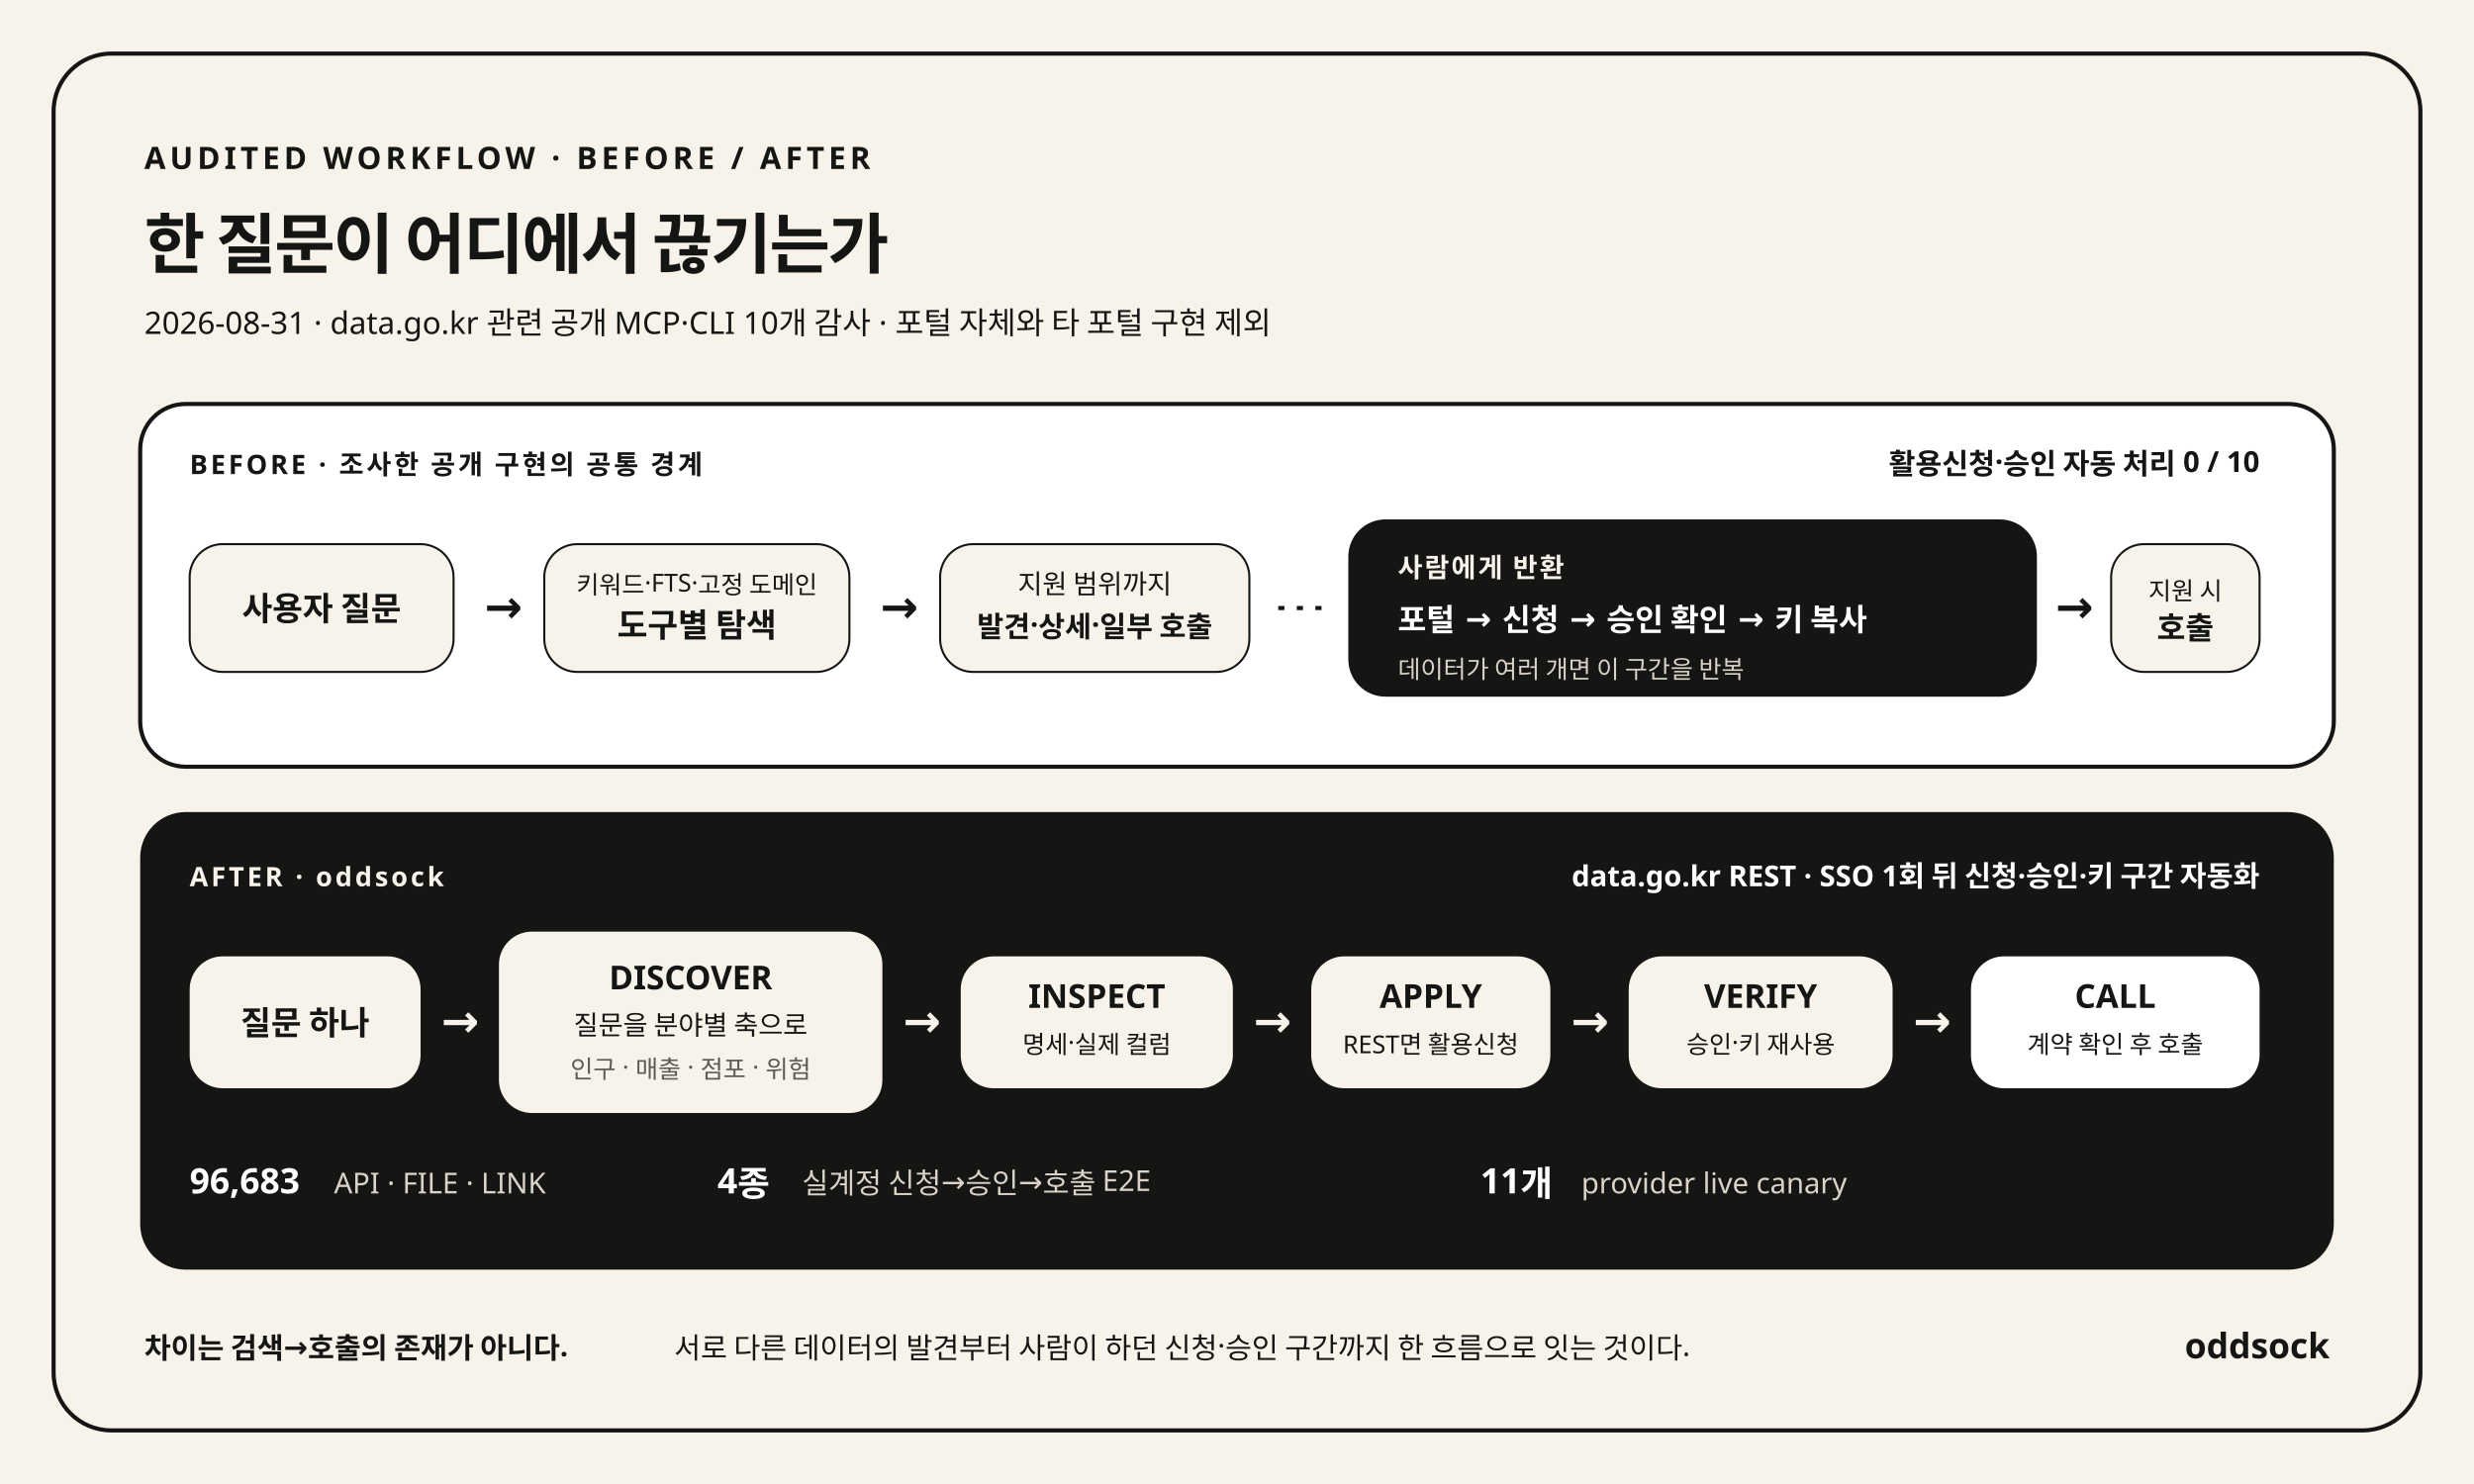
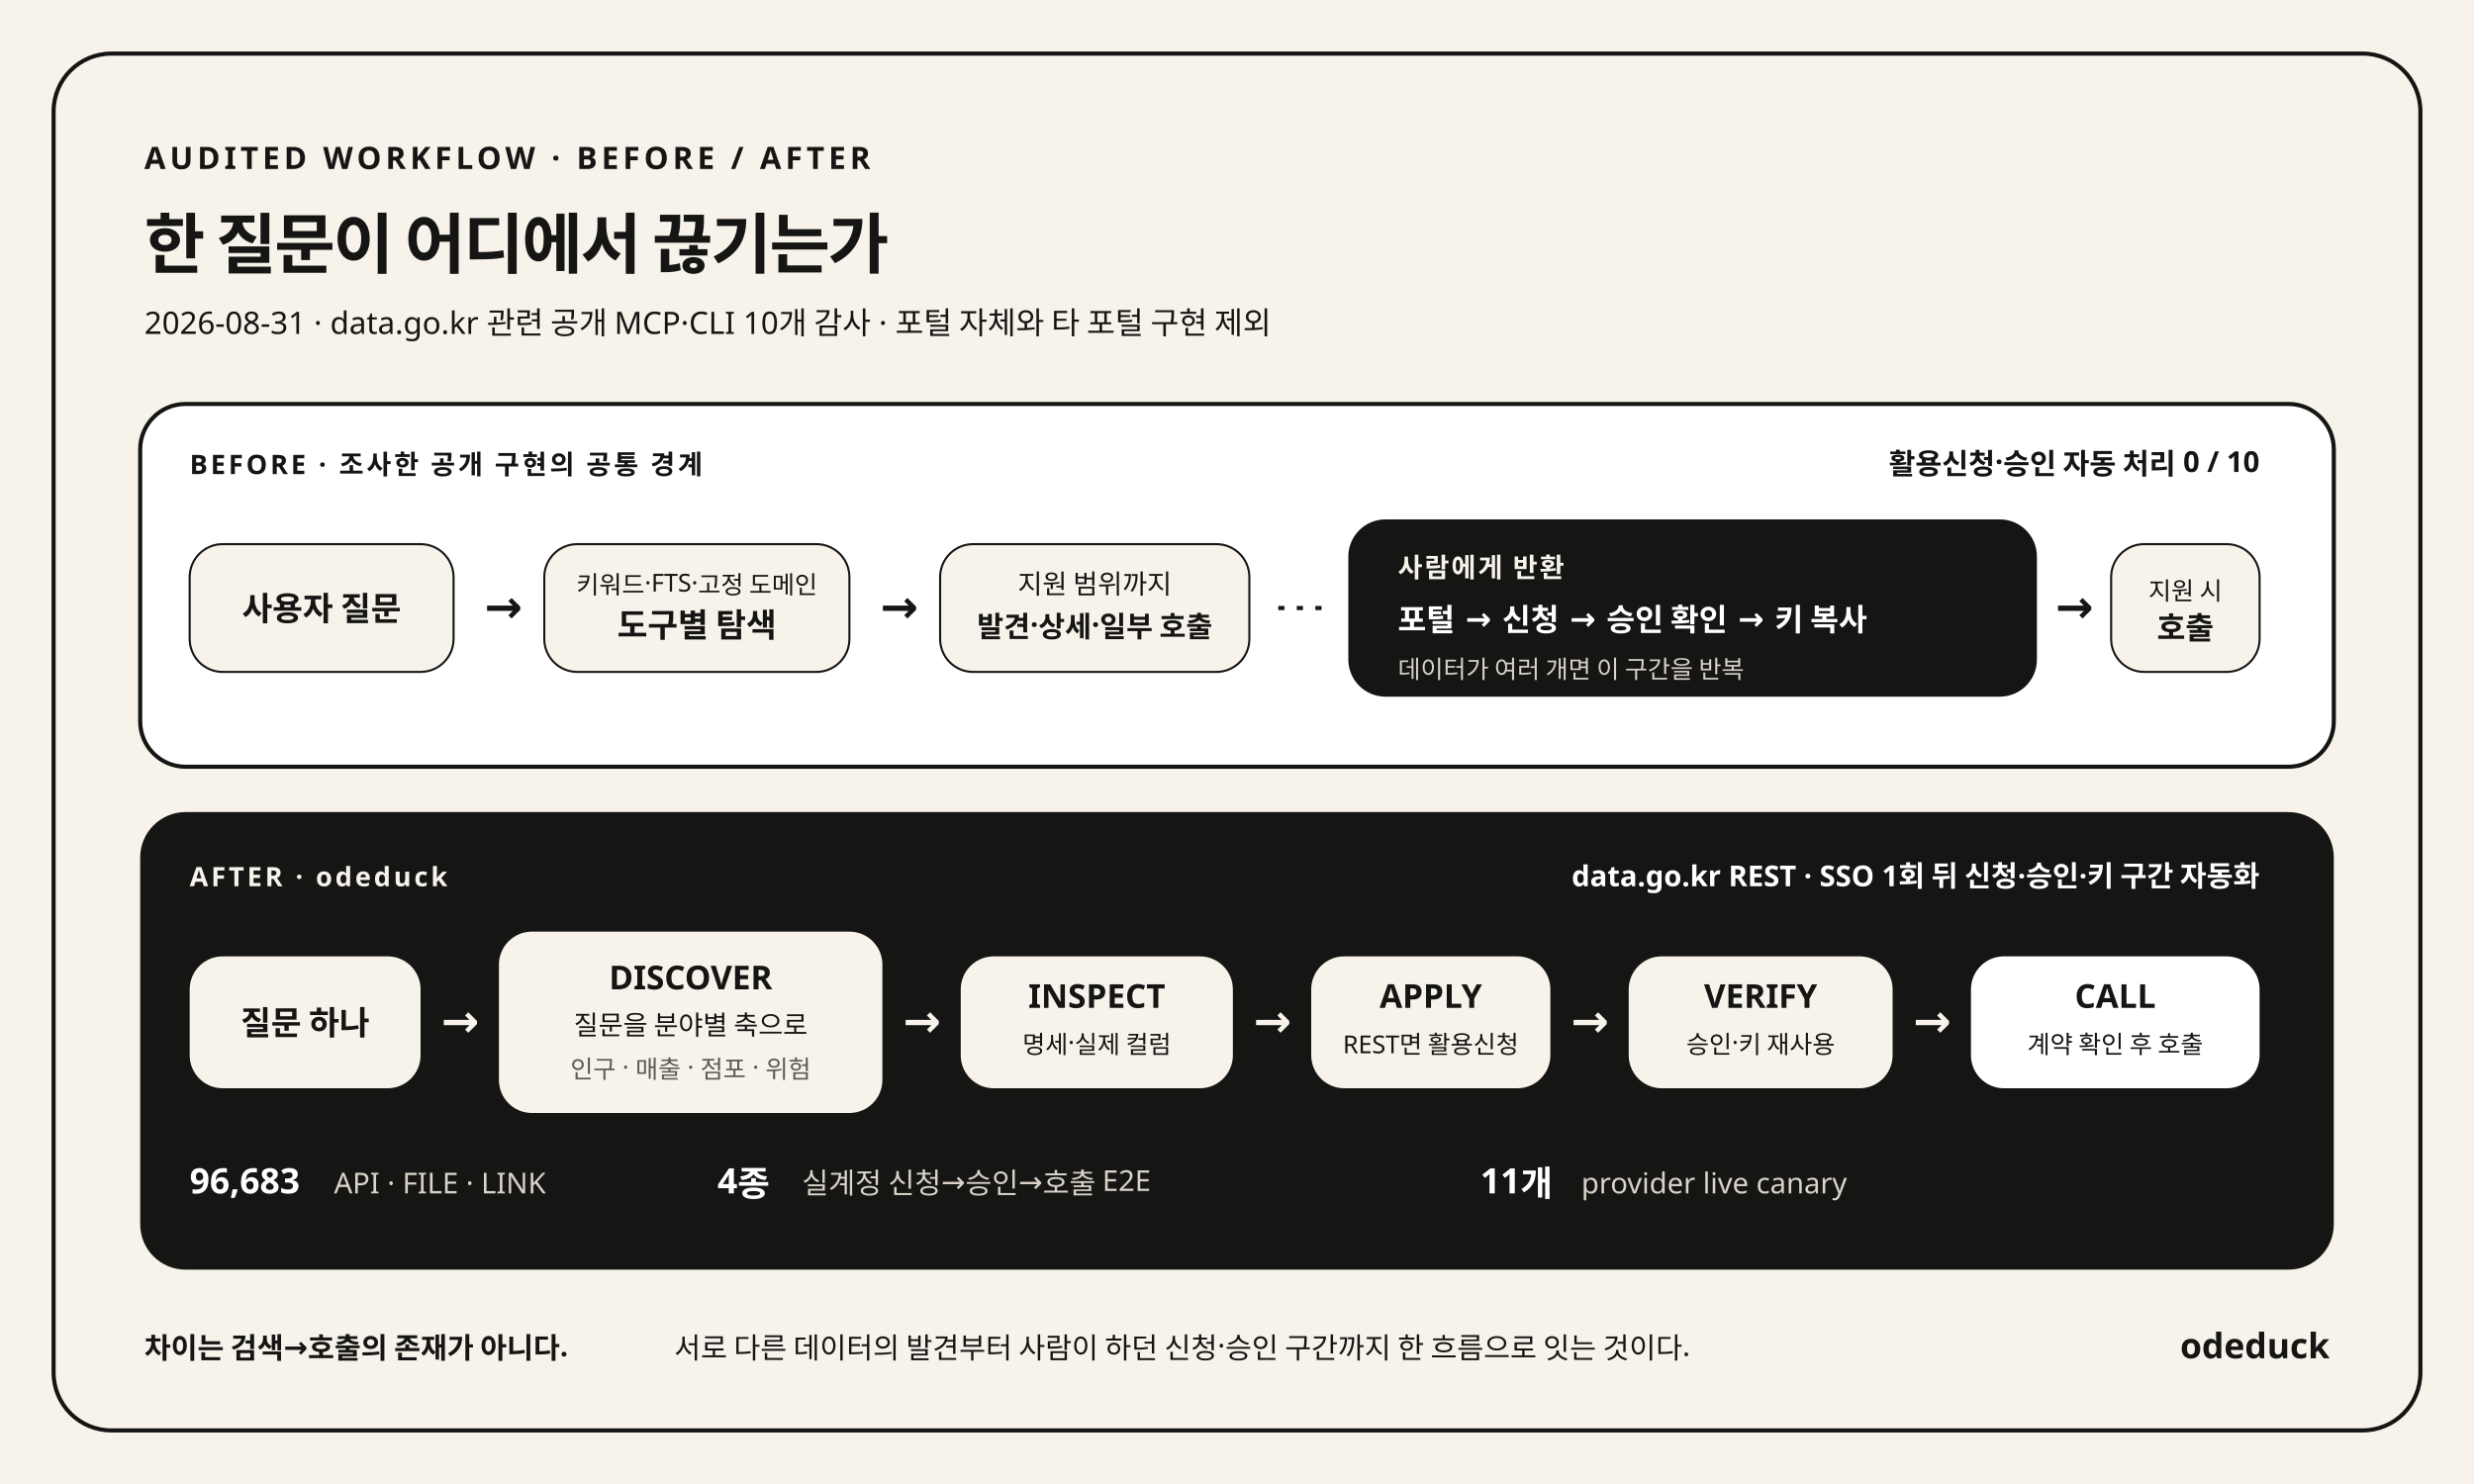
<svg xmlns="http://www.w3.org/2000/svg" width="1200" height="720" viewBox="0 0 1200 720" role="img" aria-labelledby="title desc">
  <rect width="1200" height="720" fill="#F7F3EB" />
  <rect x="26" y="26" width="1148" height="668" rx="28" fill="none" stroke="#151513" stroke-width="2" />
  <g fill="#151513" font-family="'Noto Sans KR', 'Apple SD Gothic Neo', sans-serif">
    <text x="70" y="82" font-size="15" font-weight="700" letter-spacing="2">AUDITED WORKFLOW · BEFORE / AFTER</text>
    <text x="70" y="130" font-size="32" font-weight="700" letter-spacing="-1">한 질문이 어디에서 끊기는가</text>
    <text x="70" y="162" font-size="15">2026-08-31 · data.go.kr 관련 공개 MCP·CLI 10개 감사 · 포털 자체와 타 포털 구현 제외</text>
  </g>
  <g font-family="'Noto Sans KR', 'Apple SD Gothic Neo', sans-serif">
    <rect x="68" y="196" width="1064" height="176" rx="22" fill="#FFFFFF" stroke="#151513" stroke-width="2" />
    <text x="92" y="230" fill="#151513" font-size="13" font-weight="700" letter-spacing="1.4">BEFORE · 조사한 공개 구현의 공통 경계</text>
    <text x="1096" y="230" fill="#151513" font-size="14" font-weight="700" text-anchor="end">활용신청·승인 자동 처리 0 / 10</text>
    <rect x="92" y="264" width="128" height="62" rx="16" fill="#F7F3EB" stroke="#151513" />
    <text x="156" y="301" fill="#151513" font-size="16" font-weight="700" text-anchor="middle">사용자 질문</text>
    <text x="235" y="302" fill="#151513" font-size="22" font-weight="700">→</text>
    <rect x="264" y="264" width="148" height="62" rx="16" fill="#F7F3EB" stroke="#151513" />
    <text x="338" y="288" fill="#151513" font-size="12" text-anchor="middle">키워드·FTS·고정 도메인</text>
    <text x="338" y="309" fill="#151513" font-size="16" font-weight="700" text-anchor="middle">도구별 탐색</text>
    <text x="427" y="302" fill="#151513" font-size="22" font-weight="700">→</text>
    <rect x="456" y="264" width="150" height="62" rx="16" fill="#F7F3EB" stroke="#151513" />
    <text x="531" y="288" fill="#151513" font-size="13" text-anchor="middle">지원 범위까지</text>
    <text x="531" y="309" fill="#151513" font-size="14" font-weight="700" text-anchor="middle">발견·상세·일부 호출</text>
    <line x1="620" y1="295" x2="641" y2="295" stroke="#151513" stroke-width="2" stroke-dasharray="3 6" />
    <rect x="654" y="252" width="334" height="86" rx="18" fill="#151513" />
    <text x="678" y="280" fill="#F7F3EB" font-size="13" font-weight="700" letter-spacing="1">사람에게 반환</text>
    <text x="678" y="306" fill="#FFFFFF" font-size="15" font-weight="700">포털 → 신청 → 승인 확인 → 키 복사</text>
    <text x="678" y="329" fill="#D9D3C8" font-size="12">데이터가 여러 개면 이 구간을 반복</text>
    <text x="997" y="302" fill="#151513" font-size="22" font-weight="700">→</text>
    <rect x="1024" y="264" width="72" height="62" rx="16" fill="#F7F3EB" stroke="#151513" />
    <text x="1060" y="291" fill="#151513" font-size="12" text-anchor="middle">지원 시</text>
    <text x="1060" y="310" fill="#151513" font-size="15" font-weight="700" text-anchor="middle">호출</text>
    <rect x="68" y="394" width="1064" height="222" rx="22" fill="#151513" />
-     <text x="92" y="430" fill="#F7F3EB" font-size="13" font-weight="700" letter-spacing="1.4">AFTER · oddsock</text>
+     <text x="92" y="430" fill="#F7F3EB" font-size="13" font-weight="700" letter-spacing="1.4">AFTER · odeduck</text>
    <text x="1096" y="430" fill="#FFFFFF" font-size="14" font-weight="700" text-anchor="end">data.go.kr REST · SSO 1회 뒤 신청·승인·키 구간 자동화</text>
    <rect x="92" y="464" width="112" height="64" rx="16" fill="#F7F3EB" />
    <text x="148" y="502" fill="#151513" font-size="16" font-weight="700" text-anchor="middle">질문 하나</text>
    <text x="214" y="503" fill="#F7F3EB" font-size="22" font-weight="700">→</text>
    <rect x="242" y="452" width="186" height="88" rx="16" fill="#F7F3EB" />
    <text x="335" y="480" fill="#151513" font-size="16" font-weight="700" text-anchor="middle">DISCOVER</text>
    <text x="335" y="502" fill="#151513" font-size="13" text-anchor="middle">질문을 분야별 축으로</text>
    <text x="335" y="523" fill="#5D5A54" font-size="12" text-anchor="middle">인구 · 매출 · 점포 · 위험</text>
    <text x="438" y="503" fill="#F7F3EB" font-size="22" font-weight="700">→</text>
    <rect x="466" y="464" width="132" height="64" rx="16" fill="#F7F3EB" />
    <text x="532" y="489" fill="#151513" font-size="16" font-weight="700" text-anchor="middle">INSPECT</text>
    <text x="532" y="511" fill="#151513" font-size="12" text-anchor="middle">명세·실제 컬럼</text>
    <text x="608" y="503" fill="#F7F3EB" font-size="22" font-weight="700">→</text>
    <rect x="636" y="464" width="116" height="64" rx="16" fill="#F7F3EB" />
    <text x="694" y="489" fill="#151513" font-size="16" font-weight="700" text-anchor="middle">APPLY</text>
    <text x="694" y="511" fill="#151513" font-size="12" text-anchor="middle">REST면 활용신청</text>
    <text x="762" y="503" fill="#F7F3EB" font-size="22" font-weight="700">→</text>
    <rect x="790" y="464" width="128" height="64" rx="16" fill="#F7F3EB" />
    <text x="854" y="489" fill="#151513" font-size="16" font-weight="700" text-anchor="middle">VERIFY</text>
    <text x="854" y="511" fill="#151513" font-size="12" text-anchor="middle">승인·키 재사용</text>
    <text x="928" y="503" fill="#F7F3EB" font-size="22" font-weight="700">→</text>
    <rect x="956" y="464" width="140" height="64" rx="16" fill="#FFFFFF" />
    <text x="1026" y="489" fill="#151513" font-size="16" font-weight="700" text-anchor="middle">CALL</text>
    <text x="1026" y="511" fill="#151513" font-size="12" text-anchor="middle">계약 확인 후 호출</text>
    <text x="92" y="579" fill="#FFFFFF" font-size="17" font-weight="700">96,683</text>
    <text x="162" y="579" fill="#D9D3C8" font-size="14">API · FILE · LINK</text>
    <text x="348" y="579" fill="#FFFFFF" font-size="17" font-weight="700">4종</text>
    <text x="389" y="579" fill="#D9D3C8" font-size="14">실계정 신청→승인→호출 E2E</text>
    <text x="718" y="579" fill="#FFFFFF" font-size="17" font-weight="700">11개</text>
    <text x="767" y="579" fill="#D9D3C8" font-size="14">provider live canary</text>
  </g>
  <g fill="#151513" font-family="'Noto Sans KR', 'Apple SD Gothic Neo', sans-serif">
    <text x="70" y="659" font-size="14" font-weight="700">차이는 검색→호출의 존재가 아니다.</text>
    <text x="327" y="659" font-size="14">서로 다른 데이터의 발견부터 사람이 하던 신청·승인 구간까지 한 흐름으로 잇는 것이다.</text>
-     <text x="1130" y="659" font-size="17" font-weight="700" text-anchor="end">oddsock</text>
+     <text x="1130" y="659" font-size="17" font-weight="700" text-anchor="end">odeduck</text>
  </g>
</svg>
